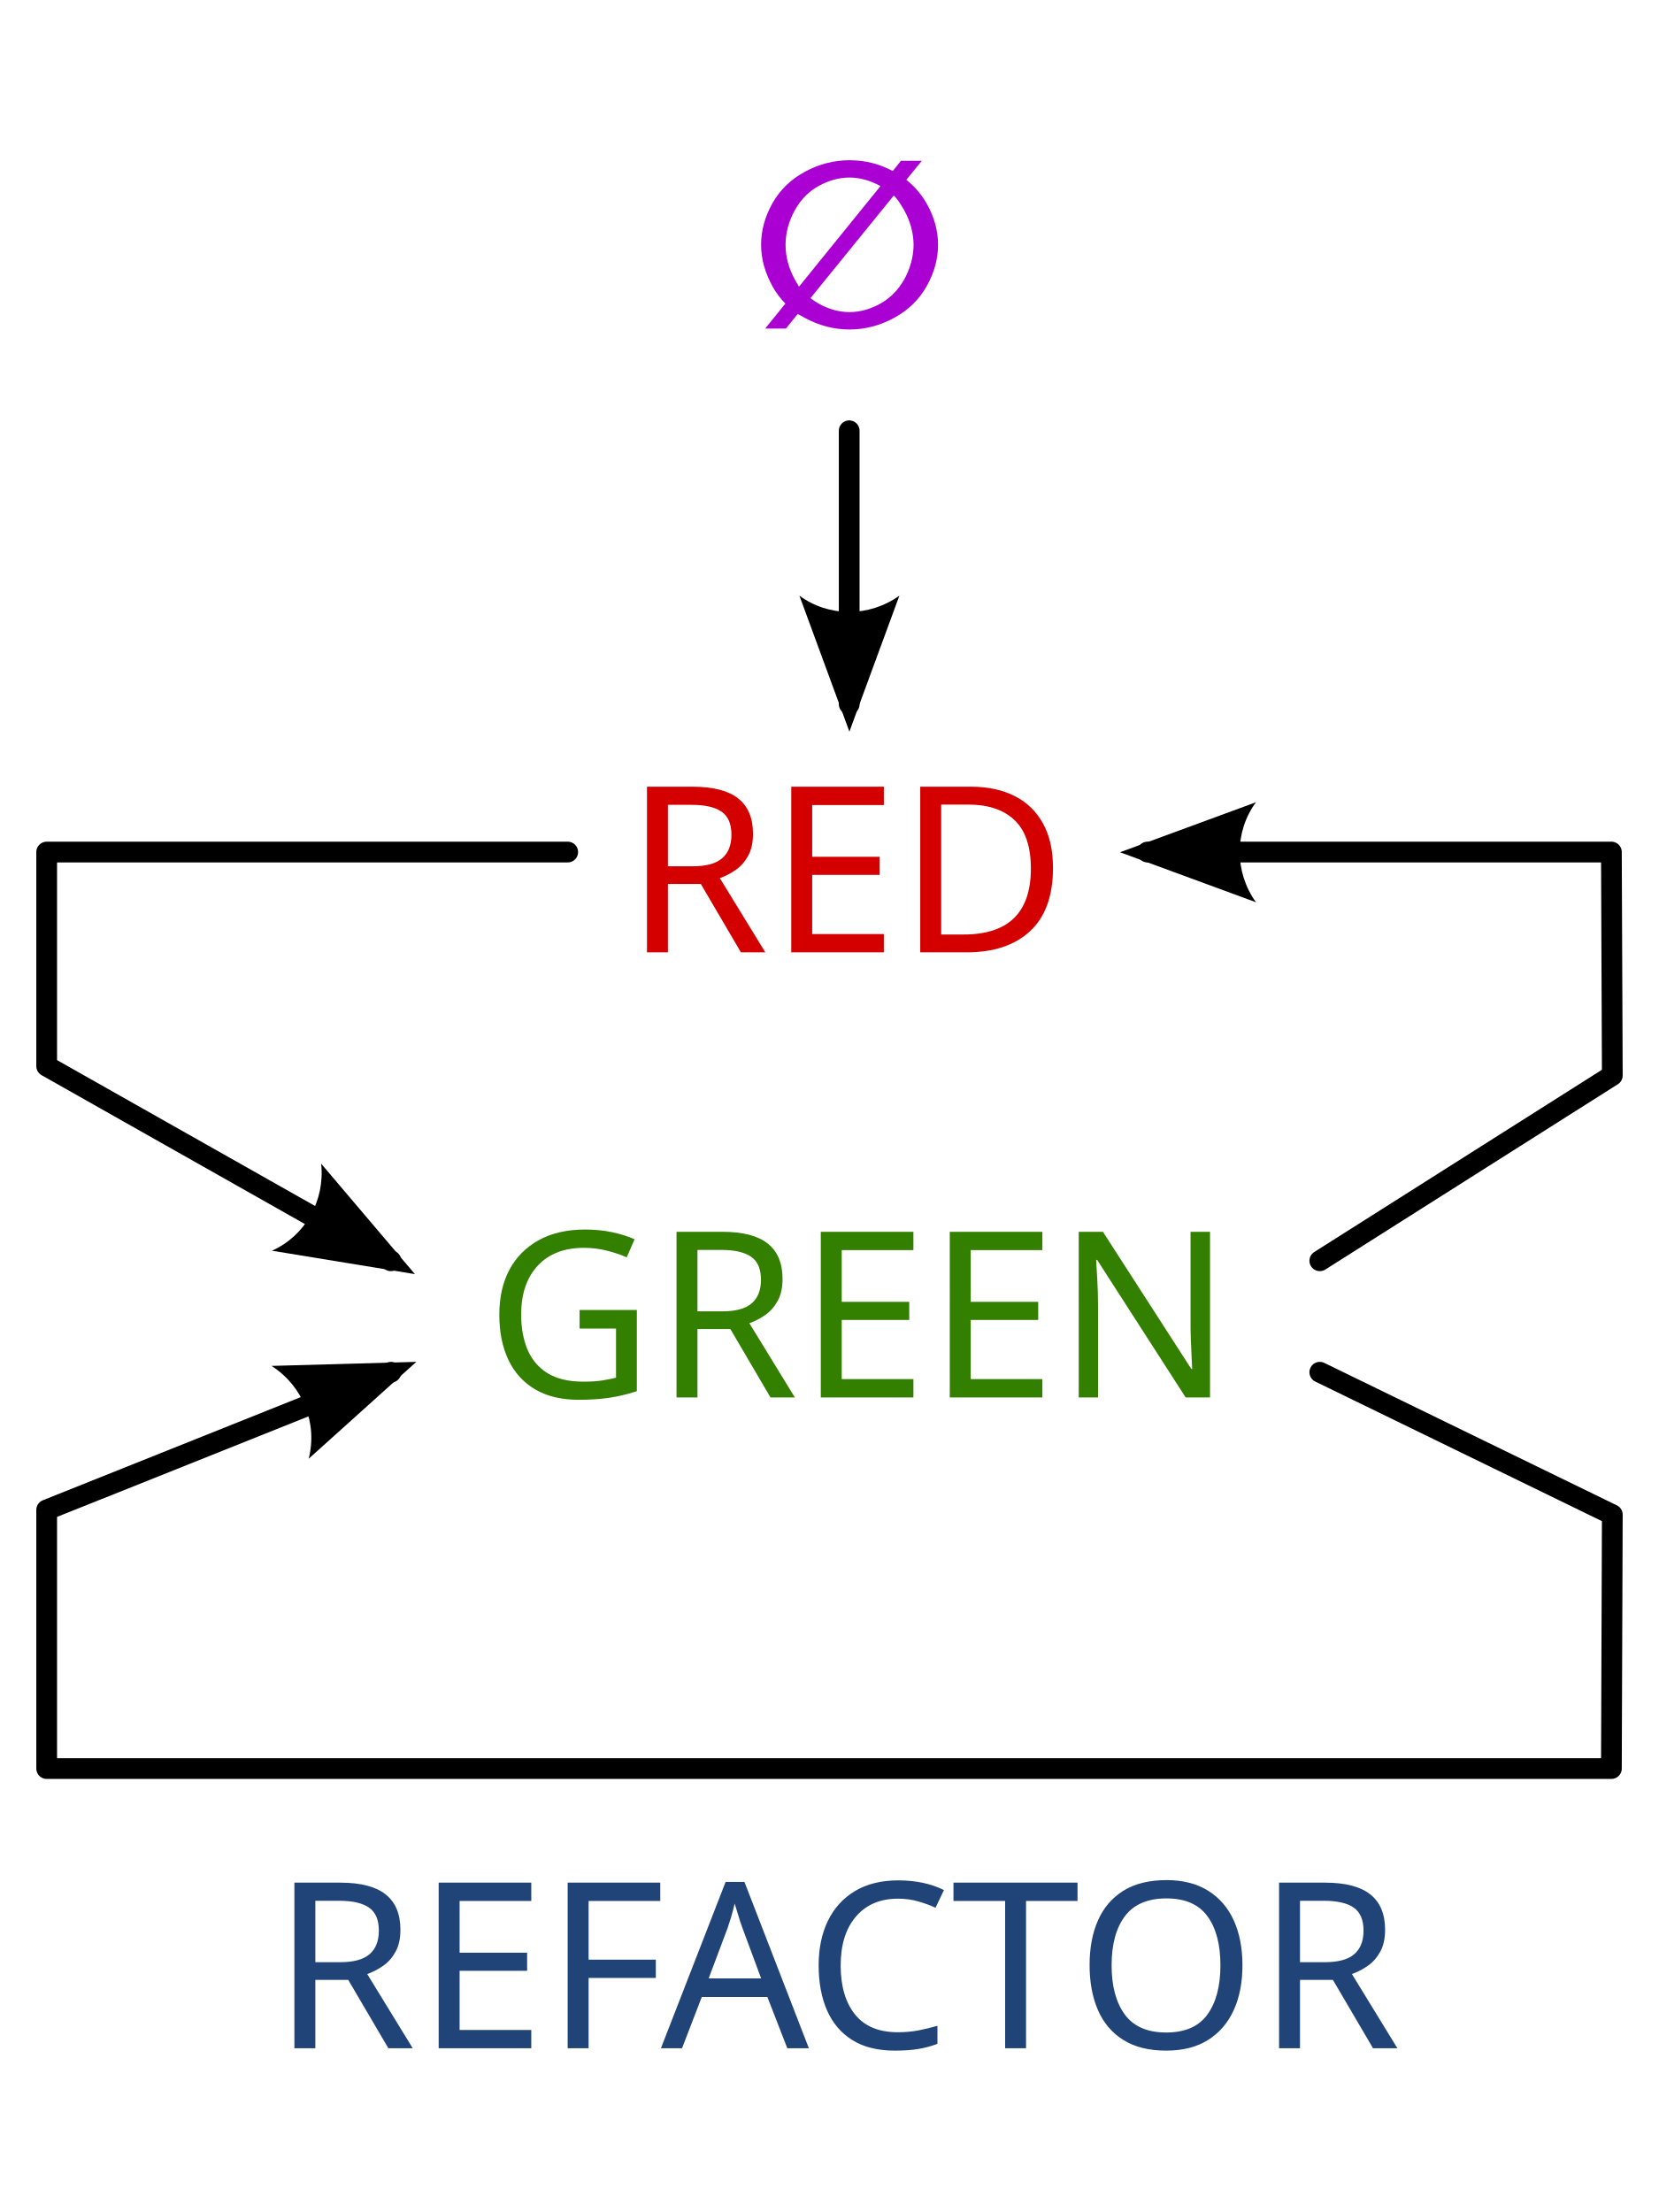
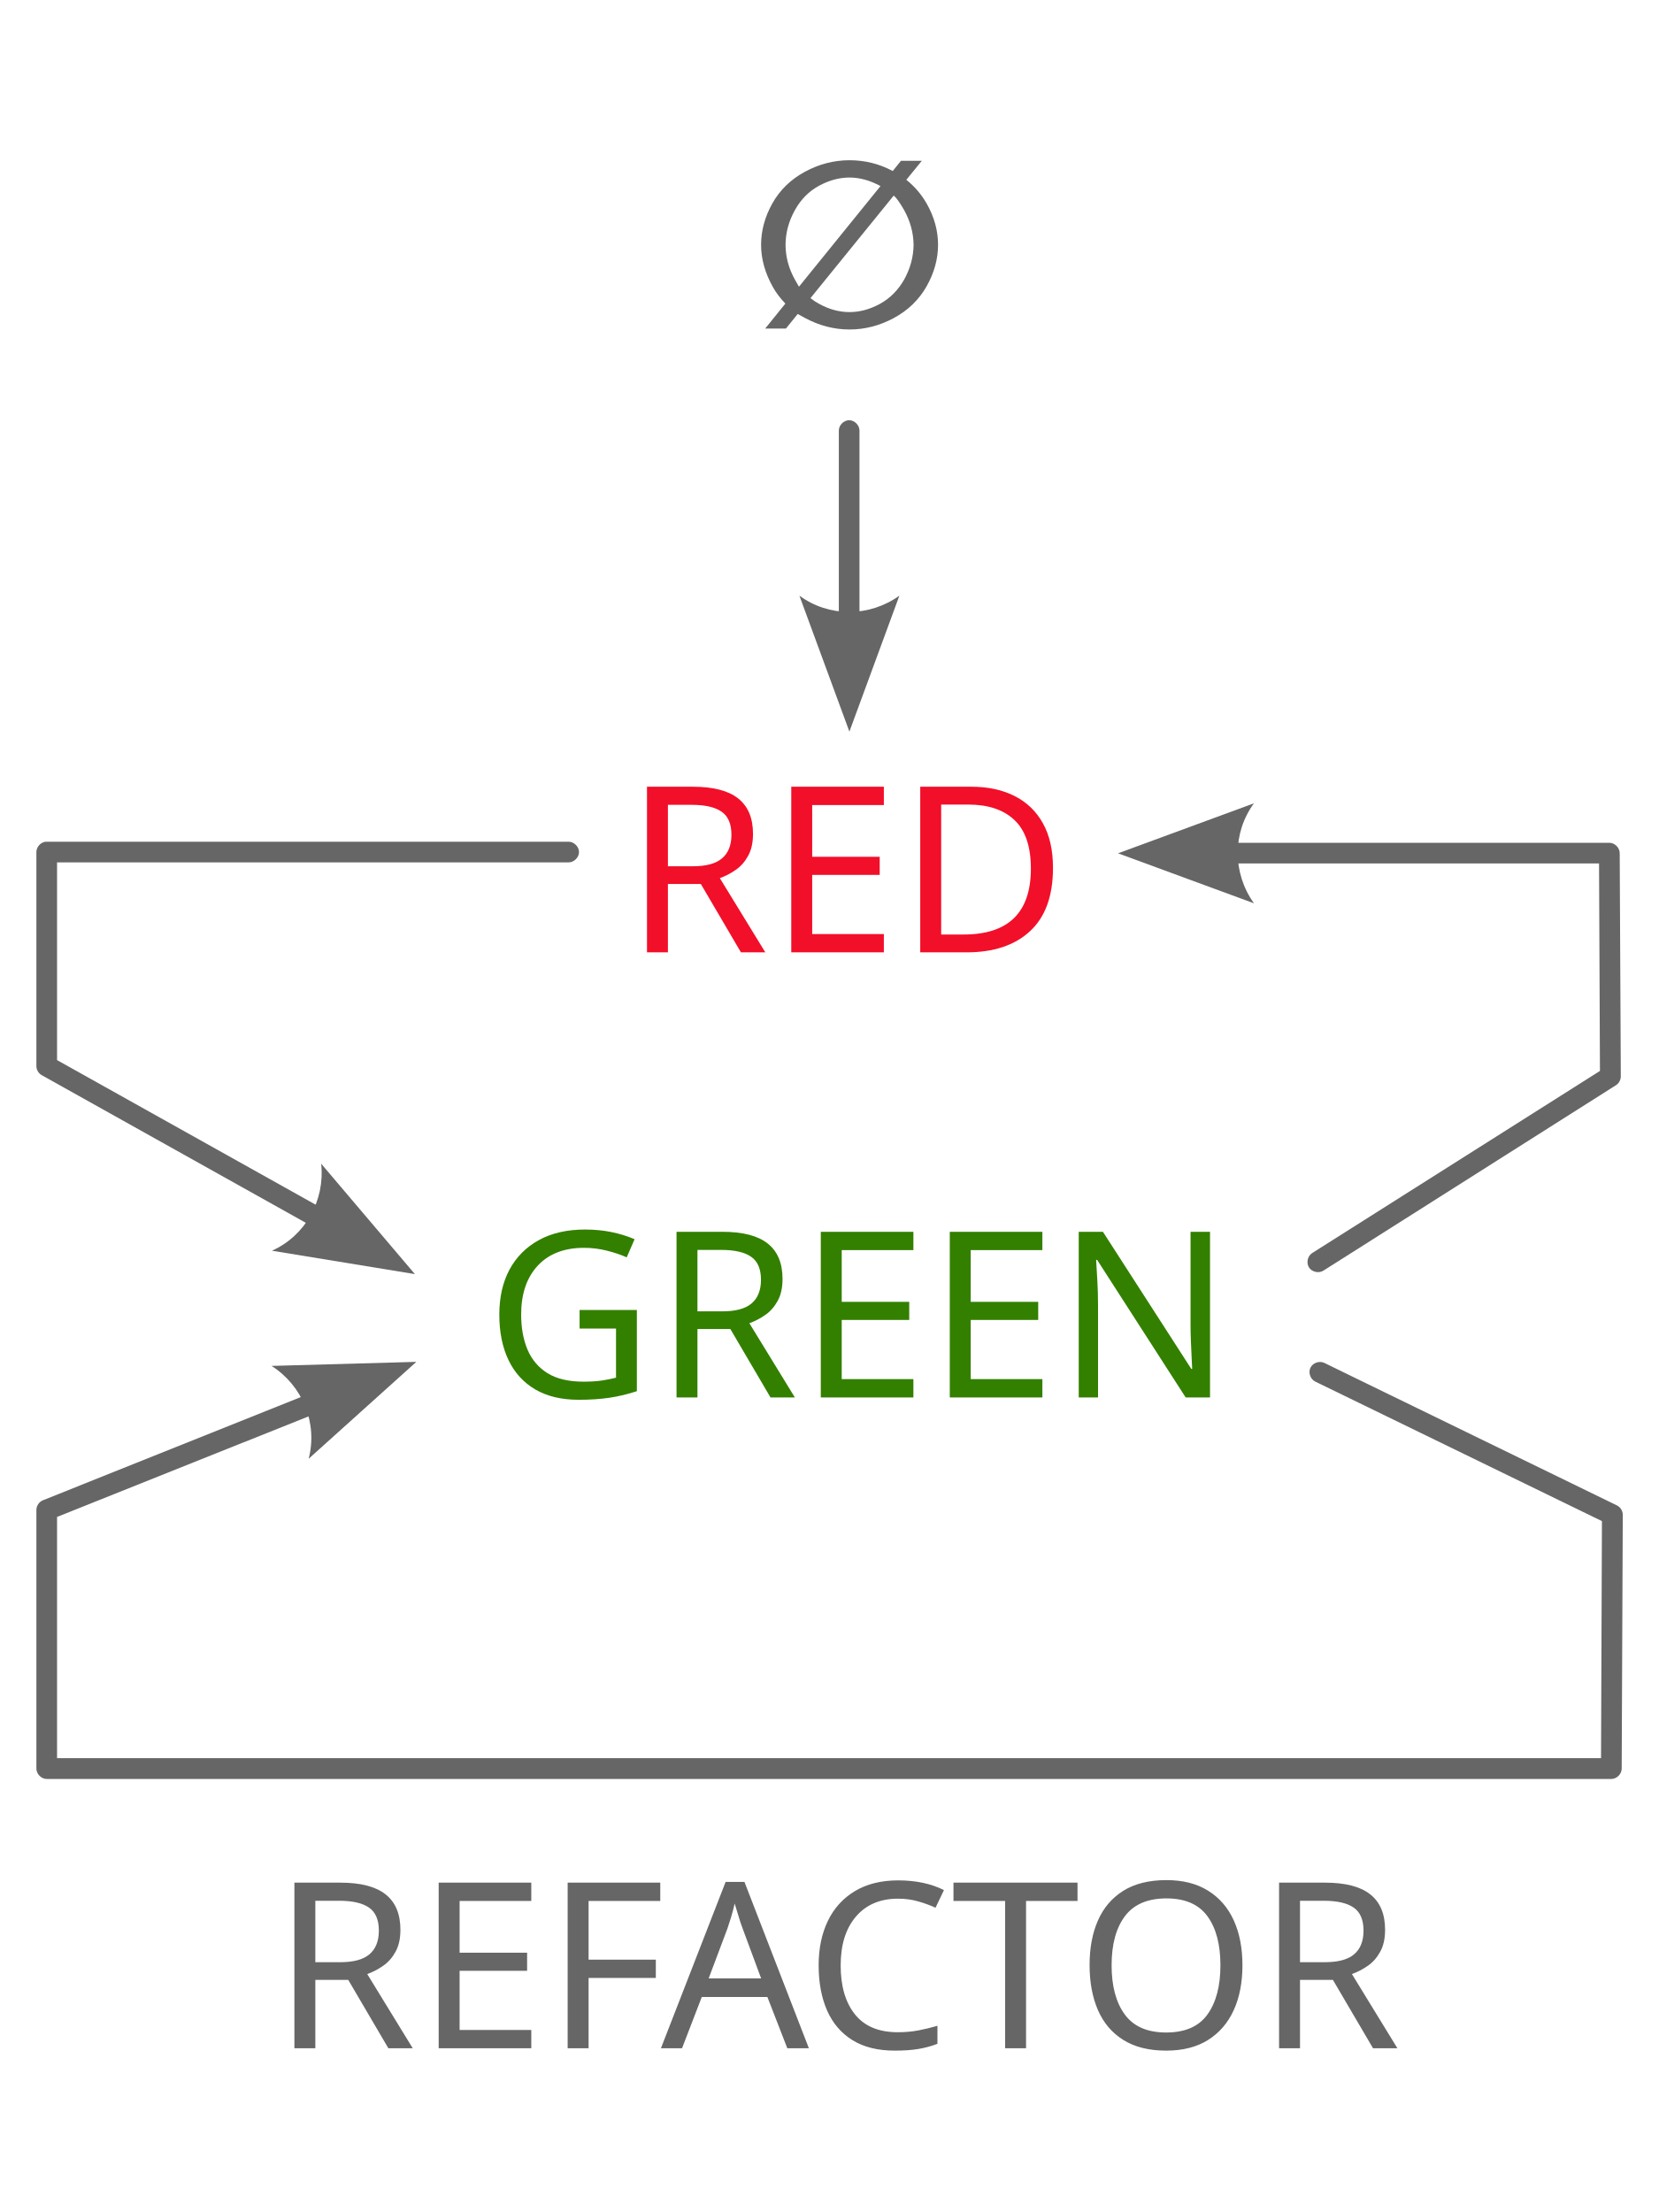
<svg xmlns="http://www.w3.org/2000/svg" width="480" height="640" id="svg2" version="1.1">
  <defs id="defs4">
    <marker orient="auto" refY="0" refX="0" id="Arrow1Sstart" style="overflow:visible">
      <path id="path3785" d="M 0,0 5,-5 -12.5,0 5,5 0,0 z" style="fill-rule:evenodd;stroke:#000000;stroke-width:1pt" transform="matrix(0.2,0,0,0.2,1.2,0)" />
    </marker>
    <marker orient="auto" refY="0" refX="0" id="Arrow1Mstart" style="overflow:visible">
      <path id="path3779" d="M 0,0 5,-5 -12.5,0 5,5 0,0 z" style="fill-rule:evenodd;stroke:#000000;stroke-width:1pt" transform="matrix(0.4,0,0,0.4,4,0)" />
    </marker>
    <marker orient="auto" refY="0" refX="0" id="Arrow2Send" style="overflow:visible">
      <path id="path3806" style="fill-rule:evenodd;stroke-width:0.625;stroke-linejoin:round" d="M 8.719,4.034 -2.207,0.016 8.719,-4.002 c -1.745,2.372 -1.735,5.617 -6e-7,8.035 z" transform="matrix(-0.3,0,0,-0.3,0.69,0)" />
    </marker>
    <marker orient="auto" refY="0" refX="0" id="Arrow2Mend" style="overflow:visible">
      <path id="path3800" style="fill-rule:evenodd;stroke-width:0.625;stroke-linejoin:round" d="M 8.719,4.034 -2.207,0.016 8.719,-4.002 c -1.745,2.372 -1.735,5.617 -6e-7,8.035 z" transform="scale(-0.6,-0.6)" />
    </marker>
    <marker orient="auto" refY="0" refX="0" id="Arrow2Lend" style="overflow:visible">
      <path id="path3794" style="fill-rule:evenodd;stroke-width:0.625;stroke-linejoin:round" d="M 8.719,4.034 -2.207,0.016 8.719,-4.002 c -1.745,2.372 -1.735,5.617 -6e-7,8.035 z" transform="matrix(-1.1,0,0,-1.1,-1.1,0)" />
    </marker>
    <marker orient="auto" refY="0" refX="0" id="Arrow1Lend" style="overflow:visible">
      <path id="path3776" d="M 0,0 5,-5 -12.5,0 5,5 0,0 z" style="fill-rule:evenodd;stroke:#000000;stroke-width:1pt" transform="matrix(-0.8,0,0,-0.8,-10,0)" />
    </marker>
  </defs>
  <g id="layer1" transform="translate(0,-412.3622)">
    <g id="g6365" transform="matrix(1.677823,0,0,1.677823,-131.77,350.4824)">
-       <text id="text2987" y="201.107" x="186.229" style="font-size:40px;font-style:normal;font-variant:normal;font-weight:normal;font-stretch:normal;line-height:125%;letter-spacing:0px;word-spacing:0px;fill:#d40000;fill-opacity:1;stroke:none;font-family:Ubuntu;-inkscape-font-specification:Ubuntu" xml:space="preserve">
-         <tspan y="201.107" x="186.229" id="tspan2989">RED</tspan>
+       <g id="g6409" style="fill:#666666;fill-opacity:1">
+         <g id="g6438" style="fill:#666666;fill-opacity:1">
+           <path style="font-size:medium;font-style:normal;font-variant:normal;font-weight:normal;font-stretch:normal;text-indent:0;text-align:start;text-decoration:none;line-height:normal;letter-spacing:normal;word-spacing:normal;text-transform:none;direction:ltr;block-progression:tb;writing-mode:lr-tb;text-anchor:start;baseline-shift:baseline;color:#000000;fill:#666666;fill-opacity:1;stroke:none;stroke-width:3.576;marker:none;visibility:visible;display:inline;overflow:visible;enable-background:accumulate;font-family:Sans;-inkscape-font-specification:Sans" d="m 86.406,182.031 c -0.867,0.095 -1.596,0.909 -1.594,1.781 l 0,36.906 c -0.002,0.631 0.357,1.251 0.906,1.562 l 55.768,31.178 c 0.812,0.587 2.11,0.304 2.604,-0.569 0.494,-0.873 0.068,-2.131 -0.854,-2.525 L 88.375,219.688 l 0,-34.094 88.062,0 c 0.985,0.087 1.946,-0.792 1.946,-1.781 0,-0.989 -0.961,-1.868 -1.946,-1.781 l -89.844,0 c -0.062,-0.003 -0.125,-0.003 -0.188,0 z" id="path6411" />
+           <path d="m 133.92,237.552 16.164,19.042 -24.65,-4.034 c 5.765,-2.587 9.174,-8.66 8.486,-15.008 z" style="fill:#666666;fill-rule:evenodd;stroke-width:0.625;stroke-linejoin:round;fill-opacity:1" id="path6444" />
+         </g>
+         <g id="g6454" style="fill:#666666;fill-opacity:1" transform="translate(-0.3433904,0.1815412)">
+           <path style="font-size:medium;font-style:normal;font-variant:normal;font-weight:normal;font-stretch:normal;text-indent:0;text-align:start;text-decoration:none;line-height:normal;letter-spacing:normal;word-spacing:normal;text-transform:none;direction:ltr;block-progression:tb;writing-mode:lr-tb;text-anchor:start;baseline-shift:baseline;color:#000000;fill:#666666;fill-opacity:1;stroke:none;stroke-width:3.576;marker:none;visibility:visible;display:inline;overflow:visible;enable-background:accumulate;font-family:Sans;-inkscape-font-specification:Sans" d="m 284.563,182.031 c -0.887,0.11 -1.612,0.976 -1.565,1.869 0.047,0.893 0.859,1.678 1.753,1.694 l 69.875,0 0.156,35.781 -49.625,31.406 c -0.794,0.507 -1.054,1.691 -0.547,2.485 0.507,0.794 1.691,1.054 2.485,0.547 l 50.438,-31.969 c 0.508,-0.316 0.838,-0.902 0.844,-1.5 l -0.188,-38.531 c -0.004,-0.932 -0.85,-1.778 -1.781,-1.781 l -71.656,0 c -0.062,-0.003 -0.125,-0.003 -0.188,0 z" id="path6413" />
+           <path d="m 295.119,192.468 -23.443,-8.621 23.443,-8.621 c -3.745,5.09 -3.724,12.053 0,17.241 z" style="fill:#666666;fill-rule:evenodd;stroke-width:0.625;stroke-linejoin:round;fill-opacity:1" id="path6460" />
+         </g>
+         <g id="g6430" style="fill:#666666;fill-opacity:1">
+           <path style="font-size:medium;font-style:normal;font-variant:normal;font-weight:normal;font-stretch:normal;text-indent:0;text-align:start;text-decoration:none;line-height:normal;letter-spacing:normal;word-spacing:normal;text-transform:none;direction:ltr;block-progression:tb;writing-mode:lr-tb;text-anchor:start;baseline-shift:baseline;color:#000000;fill:#666666;fill-opacity:1;stroke:none;stroke-width:3.576;marker:none;visibility:visible;display:inline;overflow:visible;enable-background:accumulate;font-family:Sans;-inkscape-font-specification:Sans" d="m 139.79,274.103 c -0.161,0.02 -0.319,0.062 -0.469,0.125 L 85.938,295.594 c -0.658,0.263 -1.123,0.948 -1.125,1.656 l 0,44.625 c 0.004,0.932 0.85,1.778 1.781,1.781 l 269.812,0 c 0.932,-0.004 1.778,-0.85 1.781,-1.781 l 0.188,-43.781 c 0.002,-0.677 -0.418,-1.338 -1.031,-1.625 l -50.438,-24.562 c -0.843,-0.409 -1.982,-0.015 -2.391,0.828 -0.409,0.843 -0.015,1.982 0.828,2.391 l 49.438,24.062 -0.156,40.875 -266.25,0 0,-41.594 52.259,-20.897 c 0.86,-0.265 1.424,-1.257 1.211,-2.131 -0.213,-0.875 -1.168,-1.497 -2.054,-1.337 z" id="path6415" />
+           <path d="m 125.362,272.425 24.968,-0.7 -18.567,16.708 c 1.588,-6.116 -1.018,-12.574 -6.401,-16.009 z" style="fill:#666666;fill-rule:evenodd;stroke-width:0.625;stroke-linejoin:round;fill-opacity:1" id="path6436" />
+         </g>
+         <g id="g6446" style="fill:#666666;fill-opacity:1">
+           <path style="font-size:medium;font-style:normal;font-variant:normal;font-weight:normal;font-stretch:normal;text-indent:0;text-align:start;text-decoration:none;line-height:normal;letter-spacing:normal;word-spacing:normal;text-transform:none;direction:ltr;block-progression:tb;writing-mode:lr-tb;text-anchor:start;baseline-shift:baseline;color:#000000;fill:#666666;fill-opacity:1;stroke:none;stroke-width:3.576;marker:none;visibility:visible;display:inline;overflow:visible;enable-background:accumulate;font-family:Sans;-inkscape-font-specification:Sans" d="m 224.938,109.344 c -0.932,0.02 -1.763,0.881 -1.75,1.812 l 0,42.388 c -0.087,0.985 0.792,1.946 1.781,1.946 0.989,0 1.868,-0.961 1.781,-1.946 l 0,-42.388 c 0.013,-0.953 -0.86,-1.826 -1.812,-1.812 z" id="path6417" />
+           <path d="m 233.631,139.6 -8.621,23.443 -8.621,-23.443 c 5.09,3.745 12.053,3.724 17.241,0 z" style="fill:#666666;fill-rule:evenodd;stroke-width:0.625;stroke-linejoin:round;fill-opacity:1" id="path6452" />
+         </g>
+       </g>
+       <text id="text2987" y="201.107" x="186.229" style="font-size:40px;font-style:normal;font-variant:normal;font-weight:normal;font-stretch:normal;line-height:125%;letter-spacing:0px;word-spacing:0px;fill:#f20f29;fill-opacity:1;stroke:none;font-family:Ubuntu;-inkscape-font-specification:Ubuntu" xml:space="preserve">
+         <tspan y="201.107" x="186.229" id="tspan2989" style="font-weight:500;-inkscape-font-specification:Ubuntu Medium">RED</tspan>
      </text>
      <text id="text2991" y="277.862" x="162.205" style="font-size:40px;font-style:normal;font-variant:normal;font-weight:normal;font-stretch:normal;line-height:125%;letter-spacing:0px;word-spacing:0px;fill:#338000;fill-opacity:1;stroke:none;font-family:Ubuntu;-inkscape-font-specification:Ubuntu" xml:space="preserve">
-         <tspan y="277.862" x="162.205" id="tspan2993">GREEN</tspan>
+         <tspan y="277.862" x="162.205" id="tspan2993" style="font-weight:500;-inkscape-font-specification:Ubuntu Medium">GREEN</tspan>
      </text>
-       <text id="text2995" y="390.095" x="125.429" style="font-size:40px;font-style:normal;font-variant:normal;font-weight:normal;font-stretch:normal;line-height:125%;letter-spacing:0px;word-spacing:0px;fill:#214478;fill-opacity:1;stroke:none;font-family:Ubuntu;-inkscape-font-specification:Ubuntu" xml:space="preserve">
-         <tspan y="390.095" x="125.429" id="tspan2997">REFACTOR</tspan>
+       <text id="text2995" y="390.095" x="125.429" style="font-size:40px;font-style:normal;font-variant:normal;font-weight:normal;font-stretch:normal;line-height:125%;letter-spacing:0px;word-spacing:0px;fill:#666666;fill-opacity:1;stroke:none;font-family:Ubuntu;-inkscape-font-specification:Ubuntu" xml:space="preserve">
+         <tspan y="390.095" x="125.429" id="tspan2997" style="font-weight:500;-inkscape-font-specification:Ubuntu Medium">REFACTOR</tspan>
      </text>
-       <path id="path5546" d="m 176.436,183.813 -89.85,0 0,36.92 59.359,33.56" style="fill:none;stroke:#000000;stroke-width:3.576;stroke-linecap:round;stroke-linejoin:round;stroke-miterlimit:4;stroke-opacity:1;stroke-dasharray:none;stroke-dashoffset:0;marker-end:url(#Arrow2Mend)" />
-       <path style="fill:none;stroke:#000000;stroke-width:3.576;stroke-linecap:round;stroke-linejoin:round;stroke-miterlimit:4;stroke-opacity:1;stroke-dasharray:none;stroke-dashoffset:0;marker-end:url(#Arrow2Mend)" d="m 306.128,254.293 50.443,-31.954 -0.159,-38.527 -80,0" id="path6316" />
-       <path id="path6318" d="m 306.128,273.515 50.443,24.561 -0.159,43.784 -269.826,0 0,-44.609 59.359,-23.735" style="fill:none;stroke:#000000;stroke-width:3.576;stroke-linecap:round;stroke-linejoin:round;stroke-miterlimit:4;stroke-opacity:1;stroke-dasharray:none;stroke-dashoffset:0;marker-end:url(#Arrow2Mend)" />
-       <text xml:space="preserve" style="font-size:40px;font-style:normal;font-variant:normal;font-weight:normal;font-stretch:normal;line-height:125%;letter-spacing:0px;word-spacing:0px;fill:#aa00d4;fill-opacity:1;stroke:none;font-family:Ubuntu;-inkscape-font-specification:Ubuntu" x="207.905" y="93.107" id="text6320">
-         <tspan style="font-weight:bold;-inkscape-font-specification:Ubuntu Bold" id="tspan6322" x="207.905" y="93.107">∅</tspan>
+       <text xml:space="preserve" style="font-size:40px;font-style:normal;font-variant:normal;font-weight:normal;font-stretch:normal;line-height:125%;letter-spacing:0px;word-spacing:0px;fill:#666666;fill-opacity:1;stroke:none;font-family:Ubuntu;-inkscape-font-specification:Ubuntu" x="207.905" y="93.107" id="text6320">
+         <tspan style="font-weight:bold;-inkscape-font-specification:Ubuntu Bold;fill:#666666;fill-opacity:1" id="tspan6322" x="207.905" y="93.107">∅</tspan>
      </text>
-       <path id="path6332" d="m 224.976,111.164 0,47.143" style="fill:none;stroke:#000000;stroke-width:3.576;stroke-linecap:round;stroke-linejoin:round;stroke-miterlimit:4;stroke-opacity:1;stroke-dasharray:none;stroke-dashoffset:0;marker-end:url(#Arrow2Mend)" />
    </g>
  </g>
</svg>
